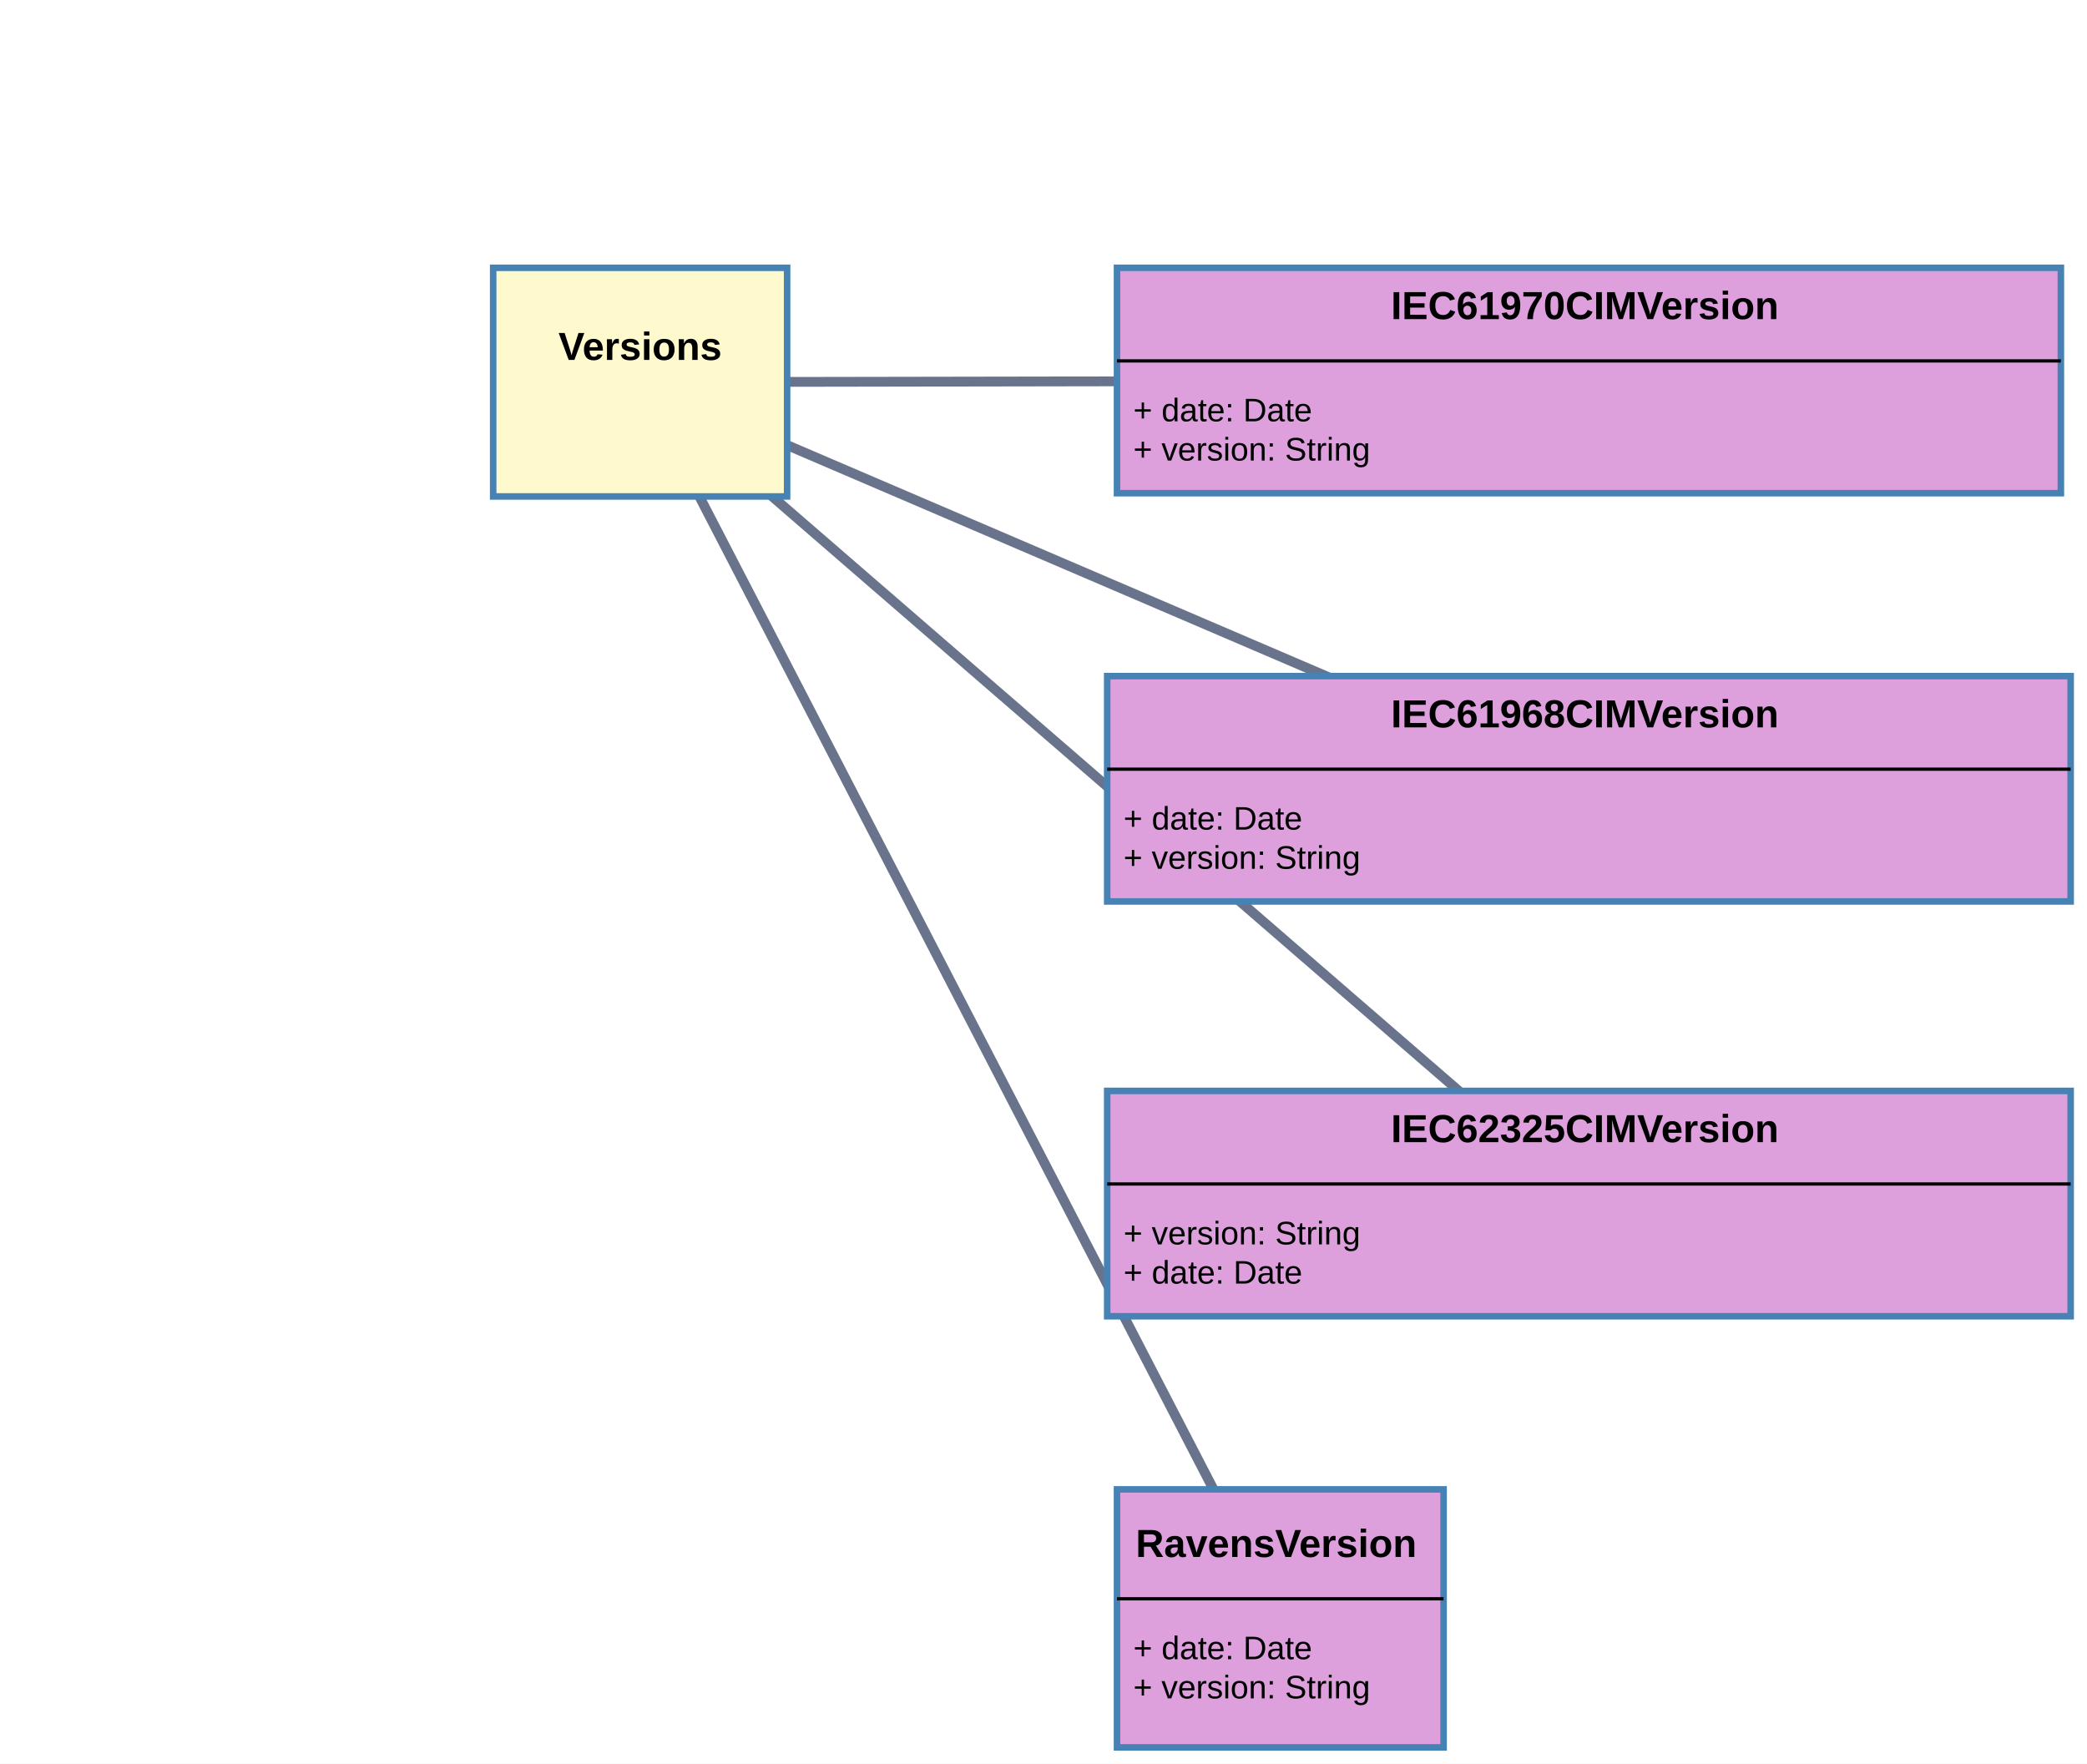
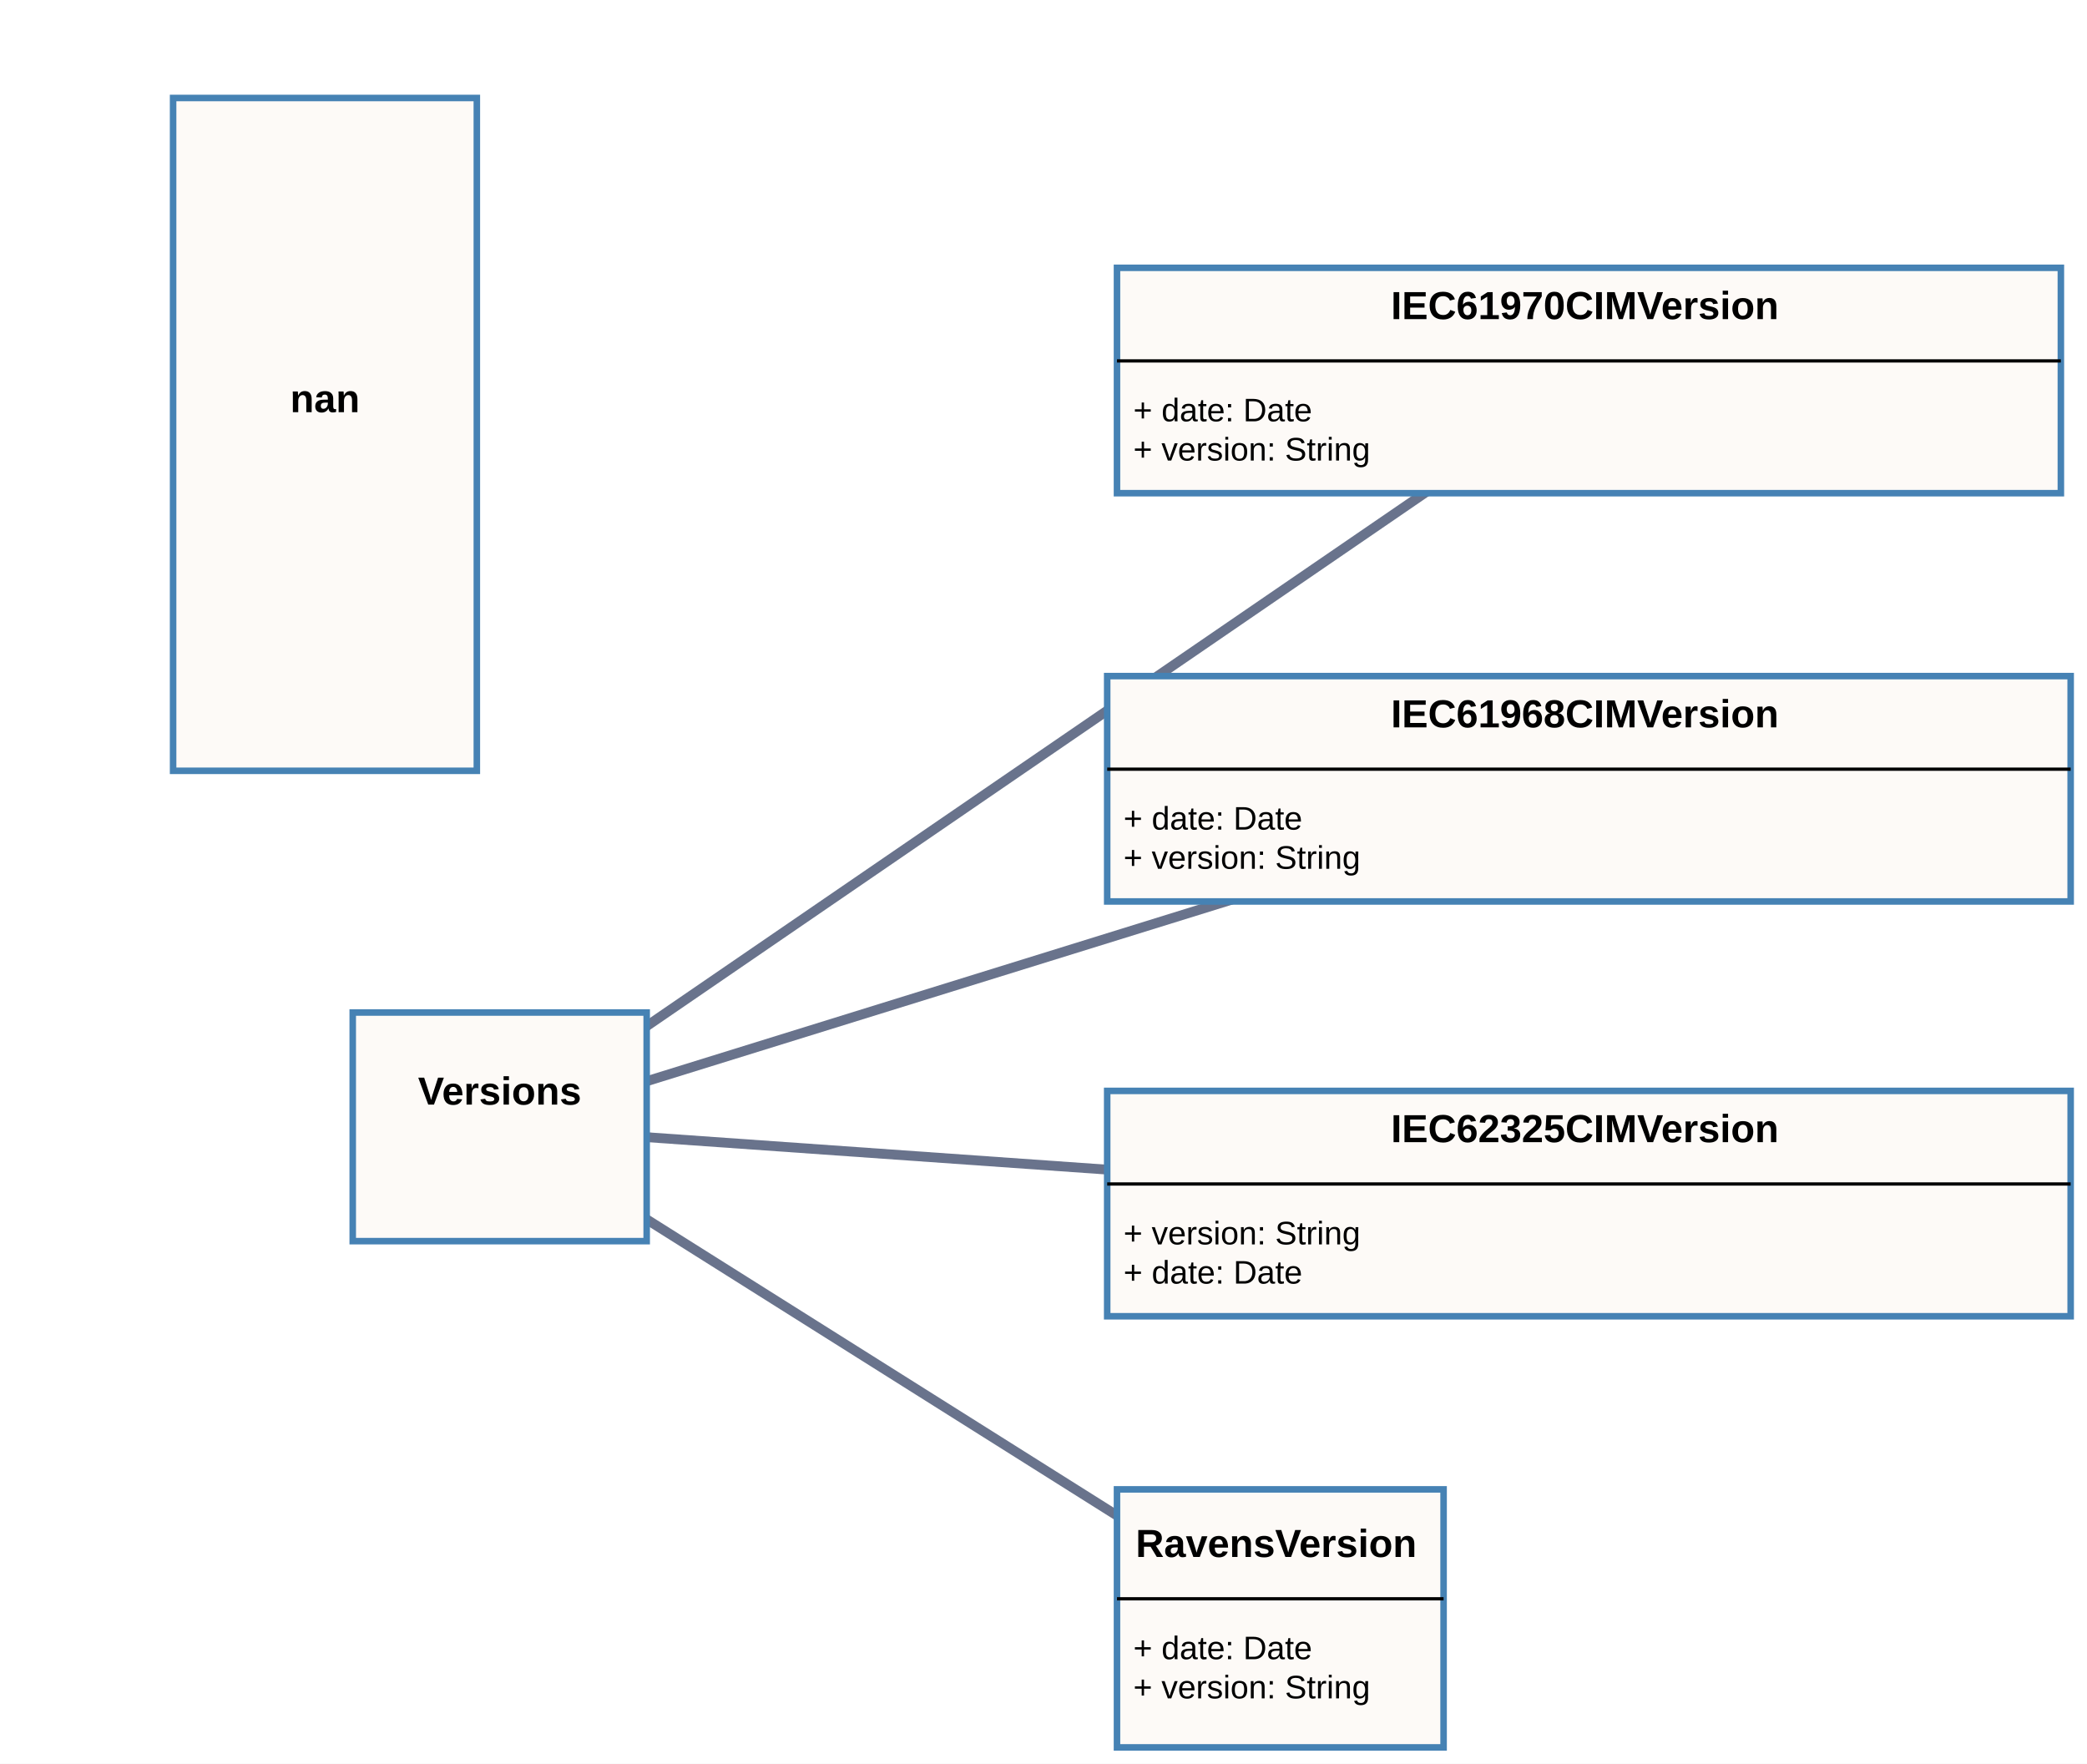
<svg xmlns="http://www.w3.org/2000/svg" width="639" height="540" style="-webkit-tap-highlight-color: rgba(0, 0, 0, 0);">
  <rect width="100%" height="100%" fill="white" />
  <g class="zoom-group">
    <defs>
      <marker id="arrowhead" viewBox="-0 -5 10 10" refX="5" refY="0" orient="auto" markerWidth="10" markerHeight="10" xoverflow="visible">
        <path d="M 0,-5 L 10 ,0 L 0,5" fill="black" style="stroke: none;" />
      </marker>
    </defs>
-     <line class="link" x1="486.5" y1="116.5" x2="196" y2="117" stroke="#69738c" stroke-width="3" />
-     <line class="link" x1="486.5" y1="241.5" x2="196" y2="117" stroke="#69738c" stroke-width="3" />
-     <line class="link" x1="486.5" y1="368.5" x2="196" y2="117" stroke="#69738c" stroke-width="3" />
-     <line class="link" x1="392" y1="495.5" x2="196" y2="117" stroke="#69738c" stroke-width="3" />
+     <line class="link" x1="486.5" y1="116.5" x2="153" y2="345" stroke="#69738c" stroke-width="3" />
+     <line class="link" x1="486.5" y1="241.5" x2="153" y2="345" stroke="#69738c" stroke-width="3" />
+     <line class="link" x1="486.5" y1="368.5" x2="153" y2="345" stroke="#69738c" stroke-width="3" />
+     <line class="link" x1="392" y1="495.5" x2="153" y2="345" stroke="#69738c" stroke-width="3" />
    <g class="draggable" transform="translate(342, 82)">
-       <rect class="box" width="289" height="69" style="fill: #dda0dd; stroke: steelblue; stroke-width: 2px; cursor: move;" />
+       <rect class="box" width="289" height="69" style="fill: #fdfaf7; stroke: steelblue; stroke-width: 2px; cursor: move;" />
      <text x="0" y="0" text-anchor="start" font-size="10px">
        <tspan x="144.5" y="11.5" dy=".35em" text-anchor="middle" style="font-family: Arial, sans-serif; font-weight: 700; font-style: normal; fill: black; font-size: 12px; pointer-events: none;">IEC61970CIMVersion</tspan>
        <tspan x="5" y="43.5" dy=".35em" text-anchor="start" style="font-family: Arial, sans-serif; font-weight: 400; font-style: normal; fill: black; font-size: 10px; pointer-events: none;">+   date: Date</tspan>
        <tspan x="5" y="55.5" dy=".35em" text-anchor="start" style="font-family: Arial, sans-serif; font-weight: 400; font-style: normal; fill: black; font-size: 10px; pointer-events: none;">+   version: String</tspan>
      </text>
      <line x1="0" x2="289" y1="28.5" y2="28.5" stroke="black" stroke-width="1" />
    </g>
    <g class="draggable" transform="translate(339, 207)">
-       <rect class="box" width="295" height="69" style="fill: #dda0dd; stroke: steelblue; stroke-width: 2px; cursor: move;" />
+       <rect class="box" width="295" height="69" style="fill: #fdfaf7; stroke: steelblue; stroke-width: 2px; cursor: move;" />
      <text x="0" y="0" text-anchor="start" font-size="10px">
        <tspan x="147.5" y="11.5" dy=".35em" text-anchor="middle" style="font-family: Arial, sans-serif; font-weight: 700; font-style: normal; fill: black; font-size: 12px; pointer-events: none;">IEC61968CIMVersion</tspan>
        <tspan x="5" y="43.5" dy=".35em" text-anchor="start" style="font-family: Arial, sans-serif; font-weight: 400; font-style: normal; fill: black; font-size: 10px; pointer-events: none;">+   date: Date</tspan>
        <tspan x="5" y="55.5" dy=".35em" text-anchor="start" style="font-family: Arial, sans-serif; font-weight: 400; font-style: normal; fill: black; font-size: 10px; pointer-events: none;">+   version: String</tspan>
      </text>
      <line x1="0" x2="295" y1="28.5" y2="28.5" stroke="black" stroke-width="1" />
    </g>
    <g class="draggable" transform="translate(339, 334)">
-       <rect class="box" width="295" height="69" style="fill: #dda0dd; stroke: steelblue; stroke-width: 2px; cursor: move;" />
+       <rect class="box" width="295" height="69" style="fill: #fdfaf7; stroke: steelblue; stroke-width: 2px; cursor: move;" />
      <text x="0" y="0" text-anchor="start" font-size="10px">
        <tspan x="147.5" y="11.5" dy=".35em" text-anchor="middle" style="font-family: Arial, sans-serif; font-weight: 700; font-style: normal; fill: black; font-size: 12px; pointer-events: none;">IEC62325CIMVersion</tspan>
        <tspan x="5" y="43.5" dy=".35em" text-anchor="start" style="font-family: Arial, sans-serif; font-weight: 400; font-style: normal; fill: black; font-size: 10px; pointer-events: none;">+   version: String</tspan>
        <tspan x="5" y="55.5" dy=".35em" text-anchor="start" style="font-family: Arial, sans-serif; font-weight: 400; font-style: normal; fill: black; font-size: 10px; pointer-events: none;">+   date: Date</tspan>
      </text>
      <line x1="0" x2="295" y1="28.5" y2="28.5" stroke="black" stroke-width="1" />
    </g>
    <g class="draggable" transform="translate(342, 456)">
-       <rect class="box" width="100" height="79" style="fill: #dda0dd; stroke: steelblue; stroke-width: 2px; cursor: move;" />
+       <rect class="box" width="100" height="79" style="fill: #fdfaf7; stroke: steelblue; stroke-width: 2px; cursor: move;" />
      <text x="0" y="0" text-anchor="start" font-size="10px">
        <tspan x="50" y="16.5" dy=".35em" text-anchor="middle" style="font-family: Arial, sans-serif; font-weight: 700; font-style: normal; fill: black; font-size: 12px; pointer-events: none;">RavensVersion</tspan>
        <tspan x="5" y="48.5" dy=".35em" text-anchor="start" style="font-family: Arial, sans-serif; font-weight: 400; font-style: normal; fill: black; font-size: 10px; pointer-events: none;">+   date: Date</tspan>
        <tspan x="5" y="60.5" dy=".35em" text-anchor="start" style="font-family: Arial, sans-serif; font-weight: 400; font-style: normal; fill: black; font-size: 10px; pointer-events: none;">+   version: String</tspan>
      </text>
      <line x1="0" x2="100" y1="33.5" y2="33.5" stroke="black" stroke-width="1" />
    </g>
-     <g class="draggable" transform="translate(151, 82)">
-       <rect class="box" width="90" height="70" style="fill: #fffacd; stroke: steelblue; stroke-width: 2px; cursor: move;" />
+     <g class="draggable" transform="translate(108, 310)">
+       <rect class="box" width="90" height="70" style="fill: #fdfaf7; stroke: steelblue; stroke-width: 2px; cursor: move;" />
      <text x="0" y="0" text-anchor="start" font-size="10px">
        <tspan x="45" y="24" dy=".35em" text-anchor="middle" style="font-family: Arial, sans-serif; font-weight: 700; font-style: normal; fill: black; font-size: 12px; pointer-events: none;">Versions</tspan>
      </text>
    </g>
-     <text class="link-text-start-top" x="332" y="116.757" text-anchor="end" dy="-1em" style="font-family: Arial, sans-serif; font-size: 10px; fill: black;" />
-     <text class="link-text-start-top" x="396.404" y="205.03" text-anchor="end" dy="-1em" style="font-family: Arial, sans-serif; font-size: 10px; fill: black;" />
-     <text class="link-text-start-top" x="437.87" y="330.727" text-anchor="end" dy="-1em" style="font-family: Arial, sans-serif; font-size: 10px; fill: black;" />
-     <text class="link-text-start-top" x="364.246" y="451.56" text-anchor="end" dy="-1em" style="font-family: Arial, sans-serif; font-size: 10px; fill: black;" />
-     <text class="link-text-start-btm" x="332" y="116.757" dy="1em" text-anchor="end" style="font-family: Arial, sans-serif; font-size: 10px; fill: black;" />
-     <text class="link-text-start-btm" x="406.404" y="205.03" dy="-1em" text-anchor="start" style="font-family: Arial, sans-serif; font-size: 10px; fill: black;" />
-     <text class="link-text-start-btm" x="447.87" y="330.727" dy="-1em" text-anchor="start" style="font-family: Arial, sans-serif; font-size: 10px; fill: black;" />
-     <text class="link-text-start-btm" x="374.246" y="451.56" dy="-1em" text-anchor="start" style="font-family: Arial, sans-serif; font-size: 10px; fill: black;" />
-     <text class="link-text-end-top" x="251" y="116.914" dy="-1em" text-anchor="start" style="font-family: Arial, sans-serif; font-size: 10px; fill: black;" />
-     <text class="link-text-end-top" x="250.596" y="138.255" dy="-1em" text-anchor="start" style="font-family: Arial, sans-serif; font-size: 10px; fill: black;" />
-     <text class="link-text-end-top" x="235.208" y="155.273" dy="1em" text-anchor="end" style="font-family: Arial, sans-serif; font-size: 10px; fill: black;" />
-     <text class="link-text-end-top" x="211.423" y="156.44" dy="1em" text-anchor="end" style="font-family: Arial, sans-serif; font-size: 10px; fill: black;" />
-     <text class="link-text-end-btm" x="251" y="116.914" dy="1em" text-anchor="start" style="font-family: Arial, sans-serif; font-size: 10px; fill: black;" />
-     <text class="link-text-end-btm" x="250.596" y="138.255" dy="1em" text-anchor="start" style="font-family: Arial, sans-serif; font-size: 10px; fill: black;" />
-     <text class="link-text-end-btm" x="245.208" y="155.273" dy="1em" text-anchor="start" style="font-family: Arial, sans-serif; font-size: 10px; fill: black;" />
-     <text class="link-text-end-btm" x="221.423" y="156.44" dy="1em" text-anchor="start" style="font-family: Arial, sans-serif; font-size: 10px; fill: black;" />
+     <g class="draggable" transform="translate(53, 30)">
+       <rect class="box" width="93" height="206" style="fill: #fdfaf7; stroke: steelblue; stroke-width: 2px; cursor: move;" />
+       <text x="0" y="0" text-anchor="start" font-size="10px">
+         <tspan x="46.5" y="92" dy=".35em" text-anchor="middle" style="font-family: Arial, sans-serif; font-weight: 700; font-style: normal; fill: black; font-size: 12px; pointer-events: none;">nan</tspan>
+       </text>
+     </g>
+     <text class="link-text-start-top" x="427.022" y="153.826" text-anchor="end" dy="1em" style="font-family: Arial, sans-serif; font-size: 10px; fill: black;" />
+     <text class="link-text-start-top" x="365.558" y="277.482" text-anchor="end" dy="1em" style="font-family: Arial, sans-serif; font-size: 10px; fill: black;" />
+     <text class="link-text-start-top" x="329.012" y="357.755" text-anchor="end" dy="-1em" style="font-family: Arial, sans-serif; font-size: 10px; fill: black;" />
+     <text class="link-text-start-top" x="332.769" y="461.35" text-anchor="end" dy="-1em" style="font-family: Arial, sans-serif; font-size: 10px; fill: black;" />
+     <text class="link-text-start-btm" x="437.022" y="153.826" dy="1em" text-anchor="start" style="font-family: Arial, sans-serif; font-size: 10px; fill: black;" />
+     <text class="link-text-start-btm" x="375.558" y="277.482" dy="1em" text-anchor="start" style="font-family: Arial, sans-serif; font-size: 10px; fill: black;" />
+     <text class="link-text-start-btm" x="329.012" y="357.755" dy="1em" text-anchor="end" style="font-family: Arial, sans-serif; font-size: 10px; fill: black;" />
+     <text class="link-text-start-btm" x="332.769" y="461.35" dy="1em" text-anchor="end" style="font-family: Arial, sans-serif; font-size: 10px; fill: black;" />
+     <text class="link-text-end-top" x="207.125" y="311.342" dy="-1em" text-anchor="start" style="font-family: Arial, sans-serif; font-size: 10px; fill: black;" />
+     <text class="link-text-end-top" x="207.775" y="329.552" dy="-1em" text-anchor="start" style="font-family: Arial, sans-serif; font-size: 10px; fill: black;" />
+     <text class="link-text-end-top" x="207.988" y="348.522" dy="-1em" text-anchor="start" style="font-family: Arial, sans-serif; font-size: 10px; fill: black;" />
+     <text class="link-text-end-top" x="207.231" y="376.001" dy="-1em" text-anchor="start" style="font-family: Arial, sans-serif; font-size: 10px; fill: black;" />
+     <text class="link-text-end-btm" x="207.125" y="311.342" dy="1em" text-anchor="start" style="font-family: Arial, sans-serif; font-size: 10px; fill: black;" />
+     <text class="link-text-end-btm" x="207.775" y="329.552" dy="1em" text-anchor="start" style="font-family: Arial, sans-serif; font-size: 10px; fill: black;" />
+     <text class="link-text-end-btm" x="207.988" y="348.522" dy="1em" text-anchor="start" style="font-family: Arial, sans-serif; font-size: 10px; fill: black;" />
+     <text class="link-text-end-btm" x="207.231" y="376.001" dy="1em" text-anchor="start" style="font-family: Arial, sans-serif; font-size: 10px; fill: black;" />
  </g>
</svg>
